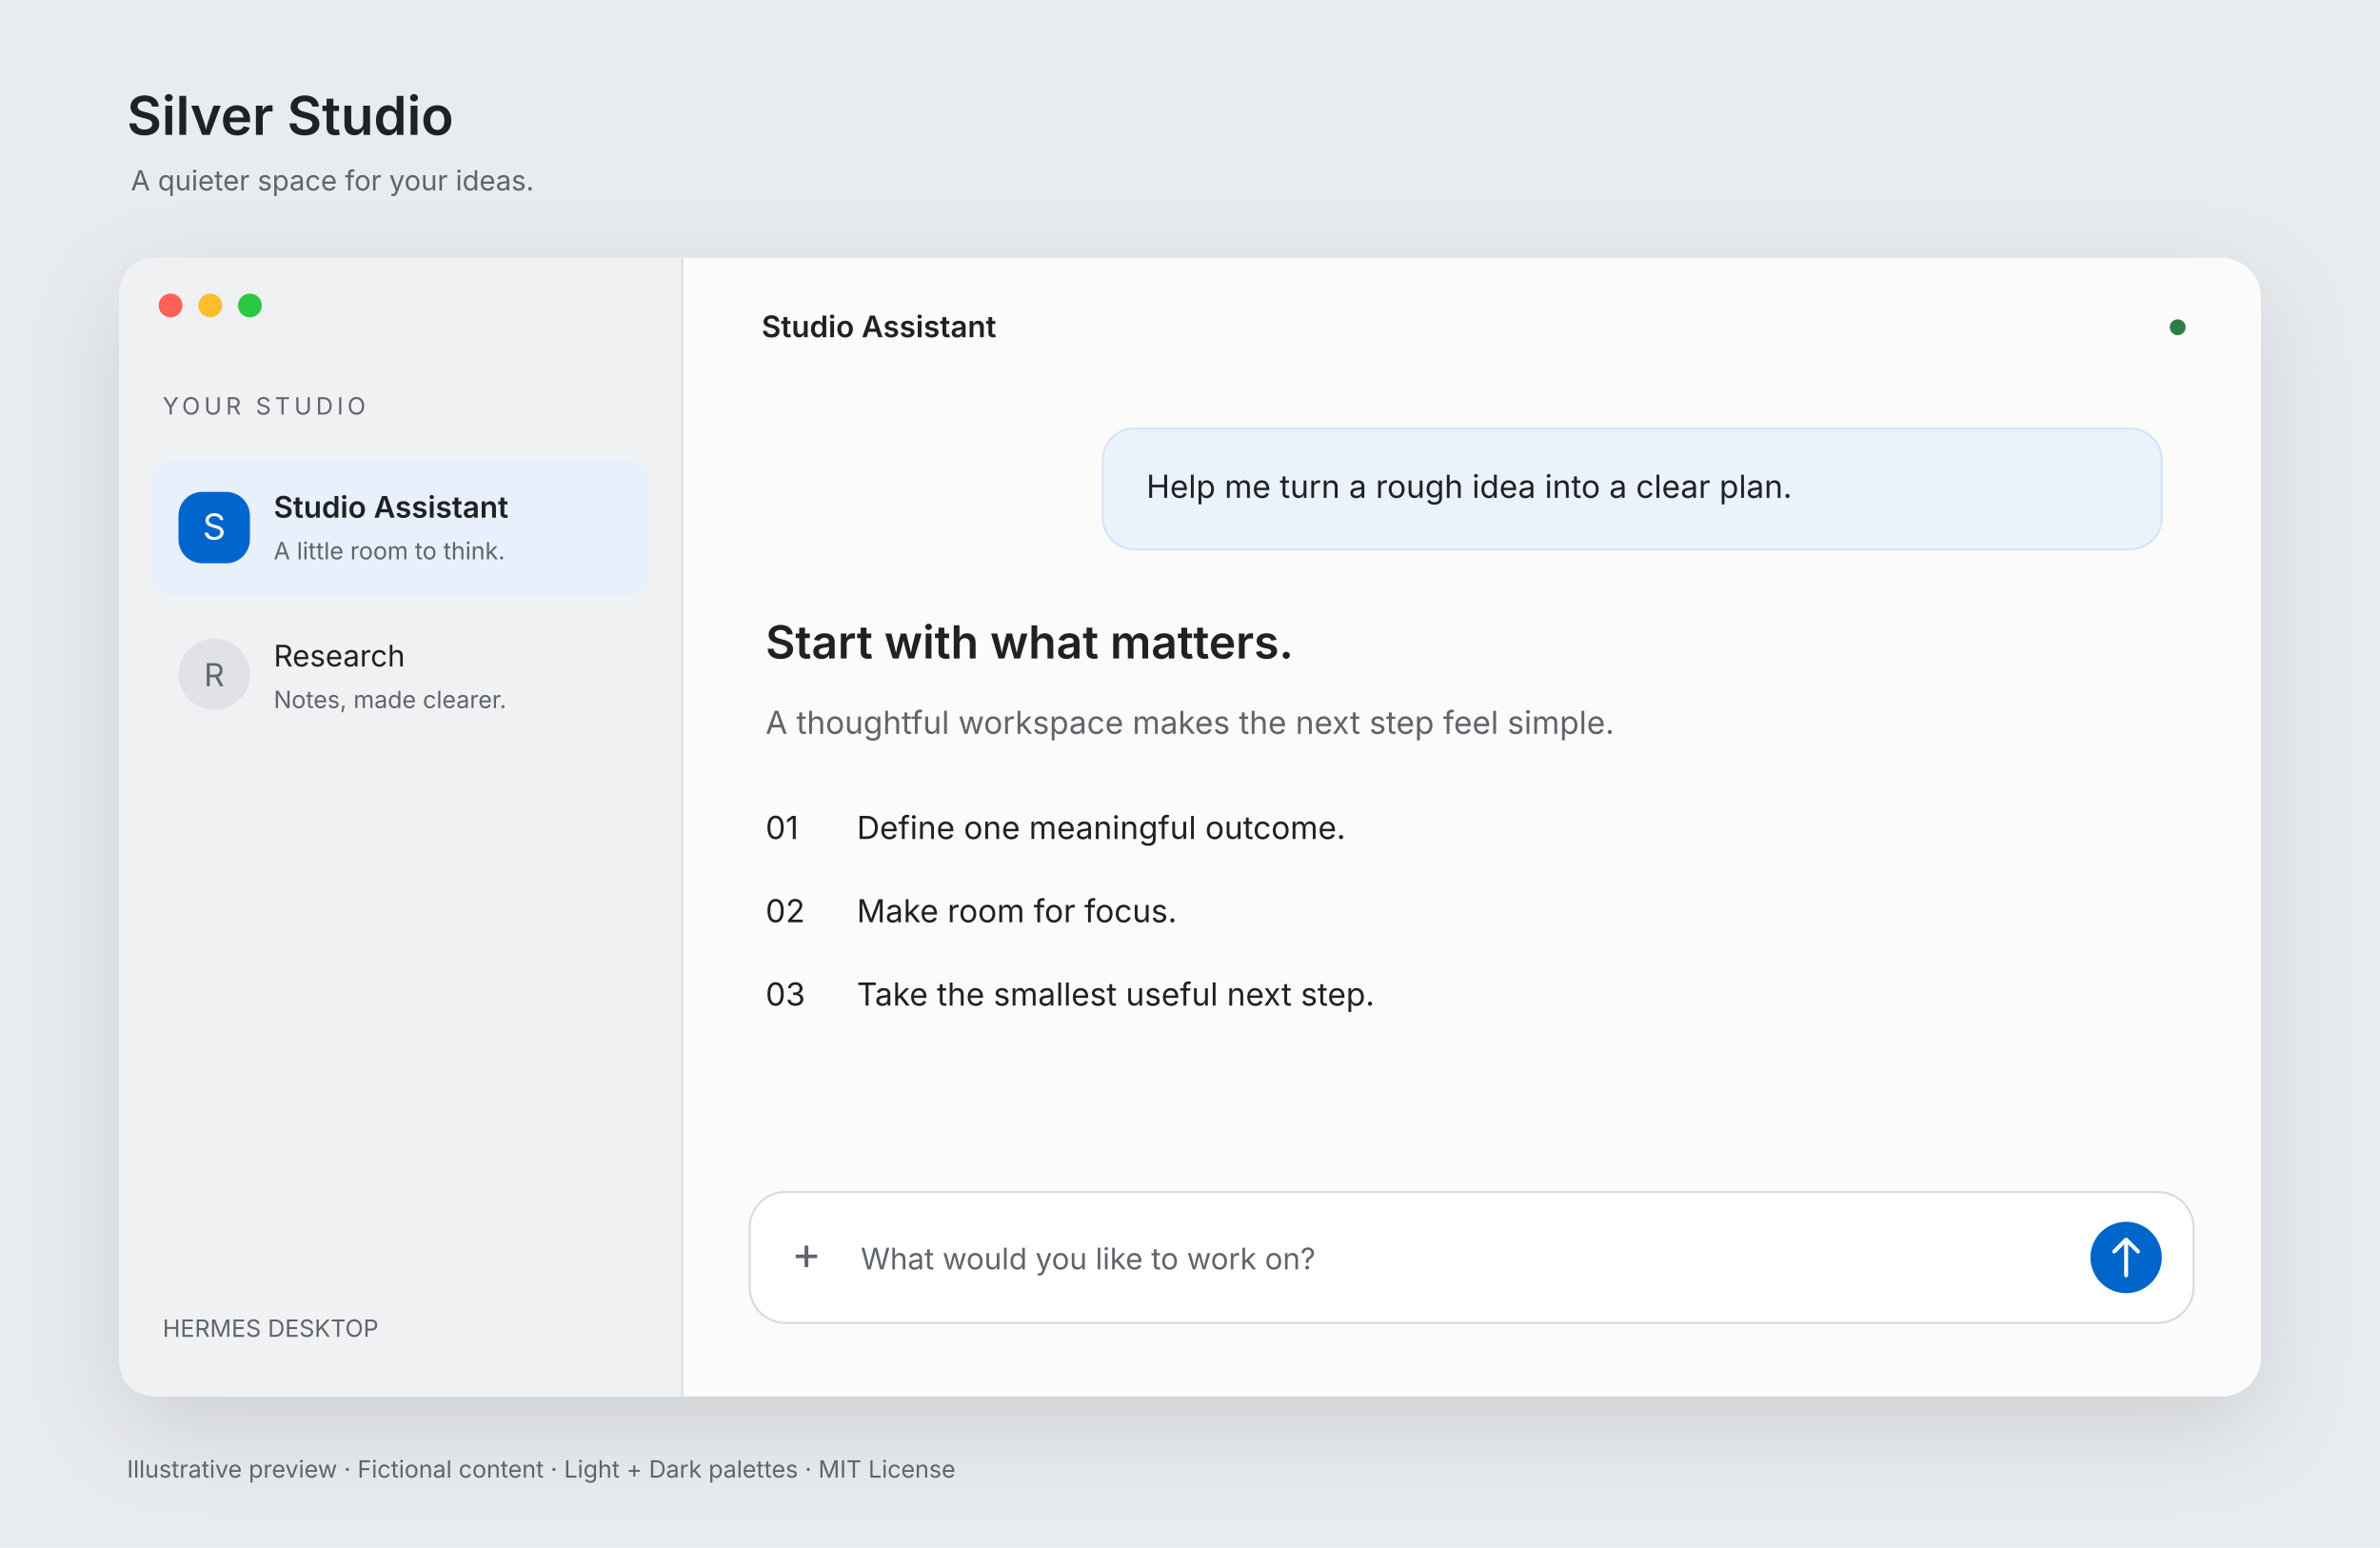
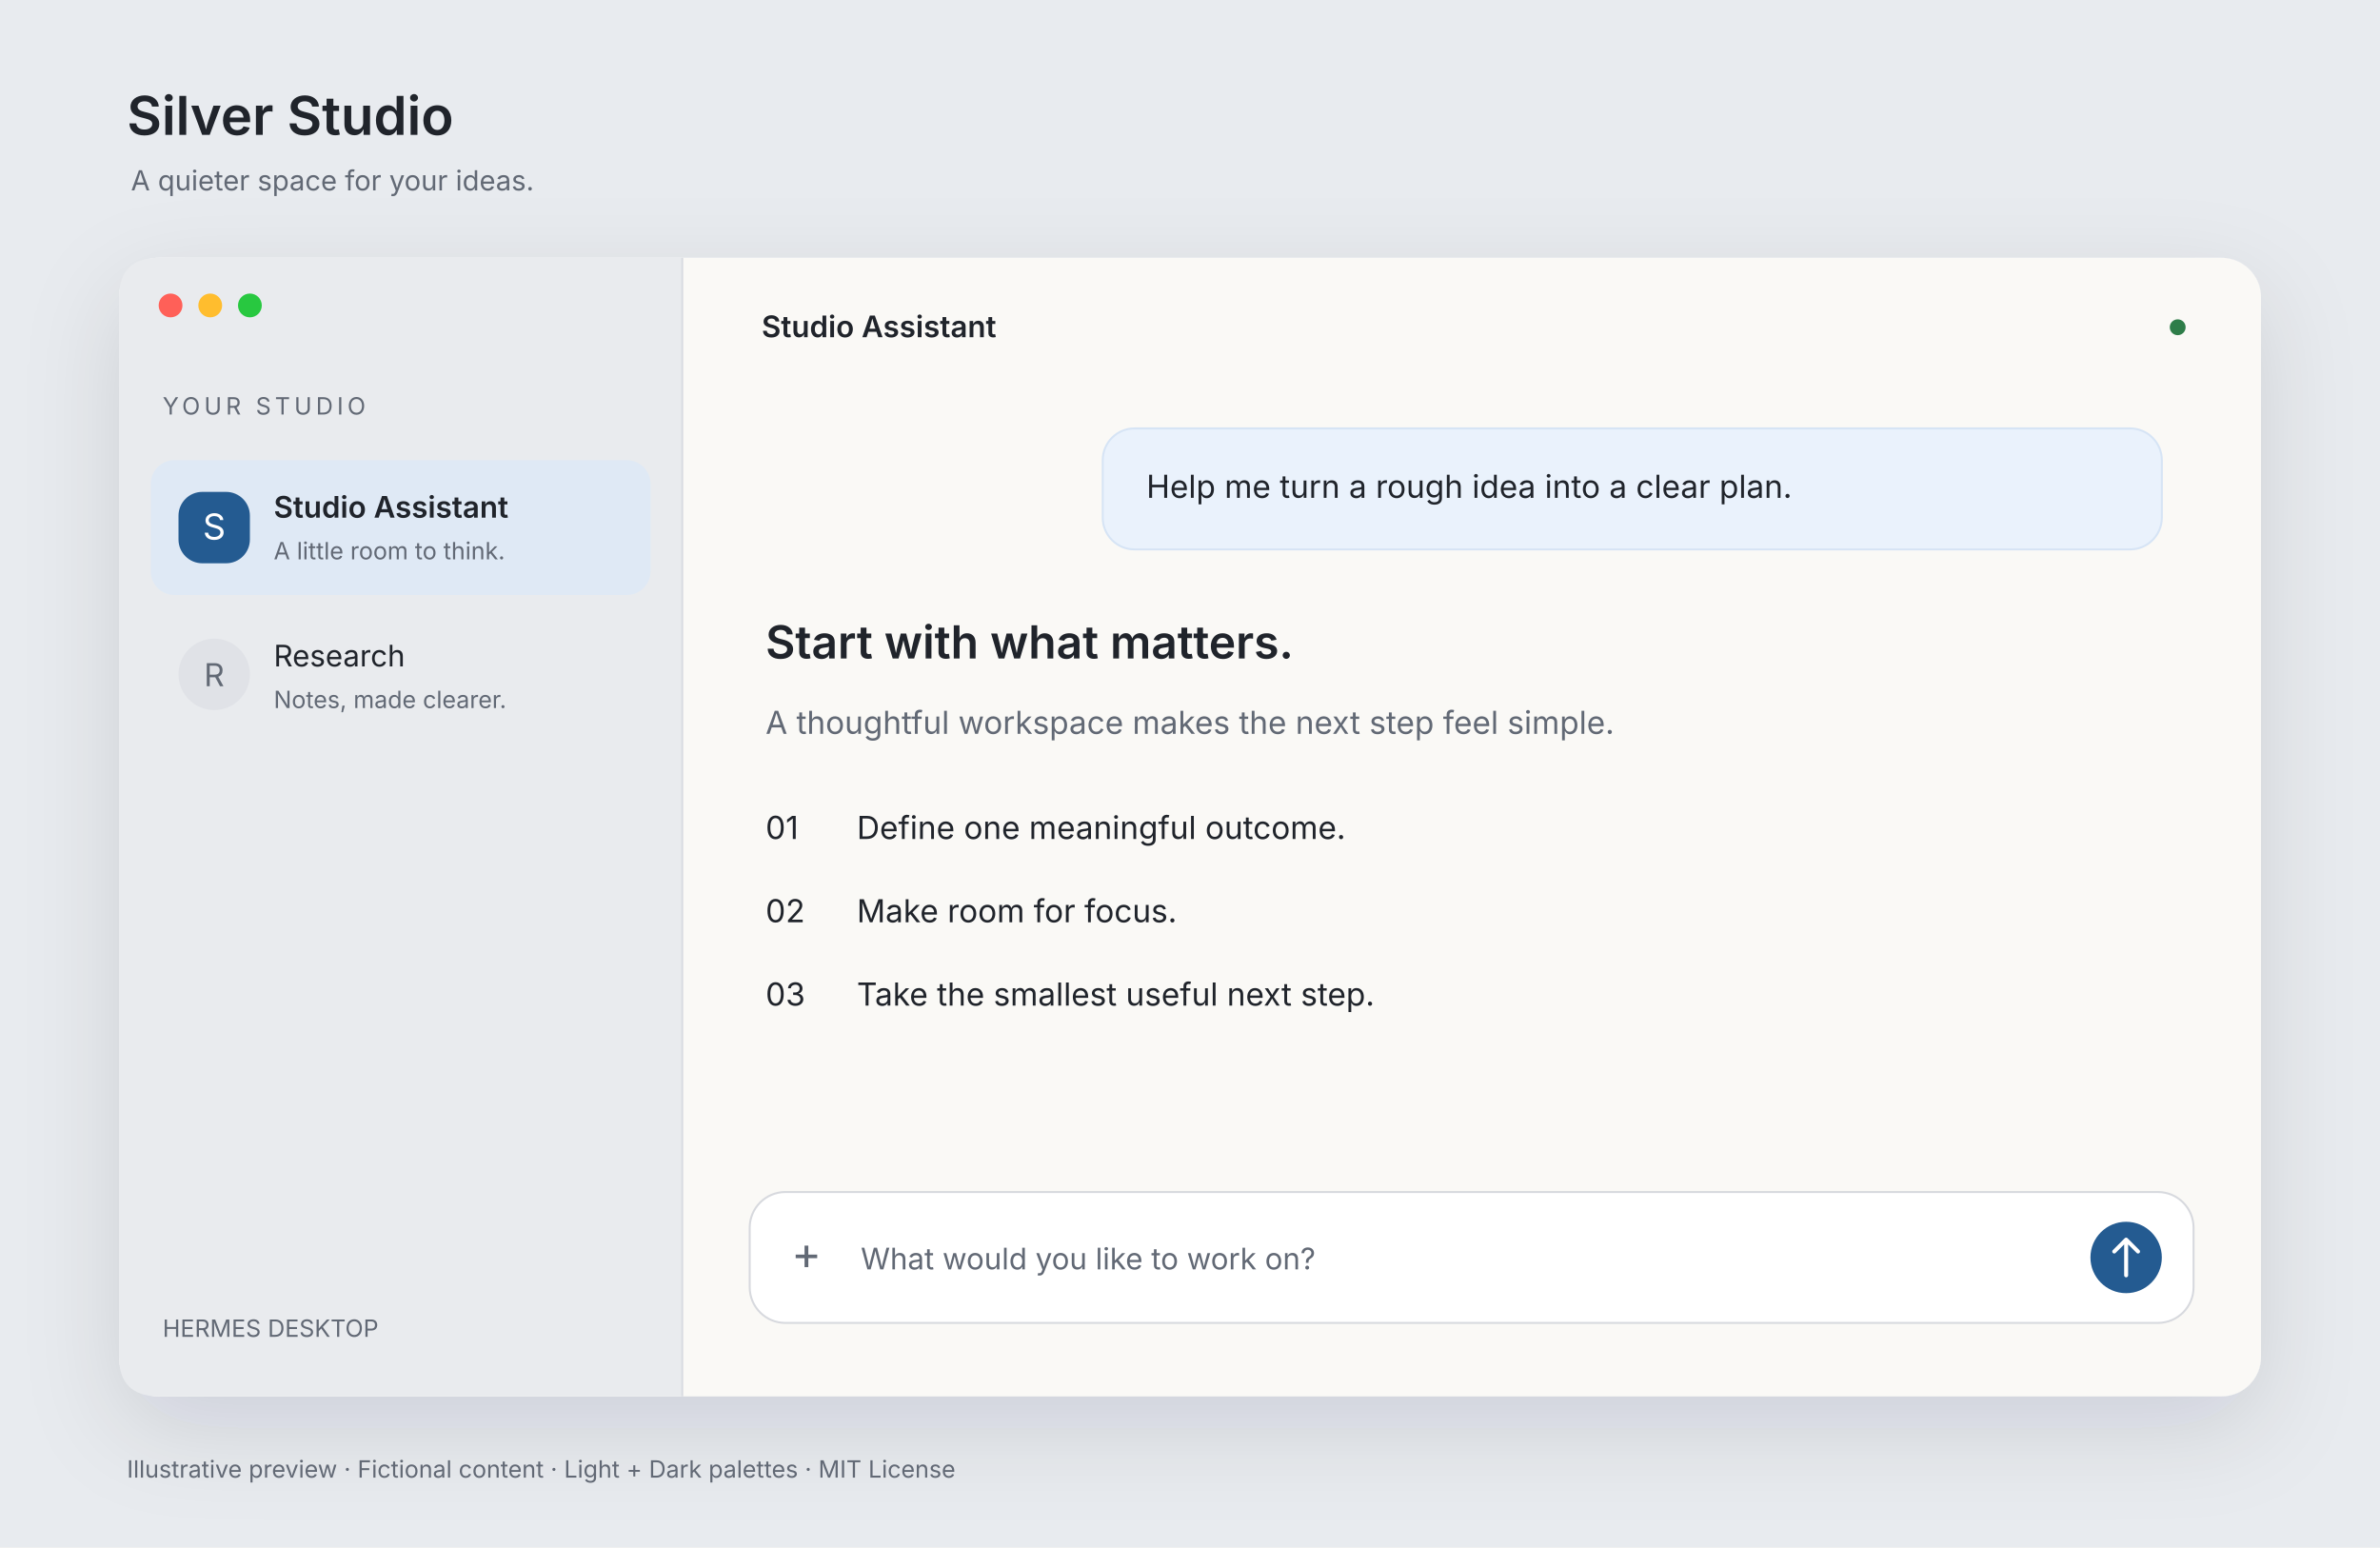
<svg xmlns="http://www.w3.org/2000/svg" width="1200" height="780" viewBox="0 0 1200 780" role="img" aria-labelledby="title desc">
  <defs>
    <filter id="shadow" x="-20%" y="-20%" width="140%" height="150%">
-       <feDropShadow dx="0" dy="16" stdDeviation="24" flood-color="#202124" flood-opacity=".12" />
+       <feDropShadow dx="0" dy="16" stdDeviation="24" flood-color="#20242B" flood-opacity=".12" />
    </filter>
  </defs>
  <rect width="1200" height="780" fill="#e8ebef" />
-   <g font-family="-apple-system,BlinkMacSystemFont,Segoe UI,sans-serif" fill="#202124">
+   <g font-family="-apple-system,BlinkMacSystemFont,Segoe UI,sans-serif" fill="#20242B">
    <text x="64" y="68" font-size="27" font-weight="600">Silver Studio</text>
-     <text x="66" y="96" font-size="14" fill="#60646b">A quieter space for your ideas.</text>
+     <text x="66" y="96" font-size="14" fill="#626975">A quieter space for your ideas.</text>
    <g filter="url(#shadow)">
-       <rect x="60" y="130" width="1080" height="574" rx="20" fill="#fbfbfa" />
+       <rect x="60" y="130" width="1080" height="574" rx="20" fill="#FAF9F6" />
    </g>
-     <path d="M80 130H344V704H80Q60 704 60 684V150Q60 130 80 130" fill="#f0f1f3" />
+     <path d="M80 130H344V704H80Q60 704 60 684V150Q60 130 80 130" fill="#E9EBEE" />
    <path d="M344 130V704" stroke="#d9dce1" />
    <circle cx="86" cy="154" r="6" fill="#ff6058" />
    <circle cx="106" cy="154" r="6" fill="#ffbd2e" />
    <circle cx="126" cy="154" r="6" fill="#28c840" />
-     <text x="82" y="209" font-size="12" letter-spacing="2" fill="#60646b">YOUR STUDIO</text>
-     <rect x="76" y="232" width="252" height="68" rx="12" fill="#e7f0fb" />
-     <rect x="90" y="248" width="36" height="36" rx="12" fill="#0066cc" />
+     <text x="82" y="209" font-size="12" letter-spacing="2" fill="#626975">YOUR STUDIO</text>
+     <rect x="76" y="232" width="252" height="68" rx="12" fill="#DFE9F5" />
+     <rect x="90" y="248" width="36" height="36" rx="12" fill="#245B91" />
    <text x="108" y="272" text-anchor="middle" fill="white" font-size="18">S</text>
    <text x="138" y="261" font-size="15" font-weight="600">Studio Assistant</text>
-     <text x="138" y="282" font-size="12" fill="#60646b">A little room to think.</text>
+     <text x="138" y="282" font-size="12" fill="#626975">A little room to think.</text>
    <circle cx="108" cy="340" r="18" fill="#e0e2e7" />
-     <text x="108" y="346" text-anchor="middle" font-size="16" fill="#60646b">R</text>
+     <text x="108" y="346" text-anchor="middle" font-size="16" fill="#626975">R</text>
    <text x="138" y="336" font-size="15">Research</text>
-     <text x="138" y="357" font-size="12" fill="#60646b">Notes, made clearer.</text>
-     <text x="82" y="674" font-size="12" fill="#60646b">HERMES DESKTOP</text>
+     <text x="138" y="357" font-size="12" fill="#626975">Notes, made clearer.</text>
+     <text x="82" y="674" font-size="12" fill="#626975">HERMES DESKTOP</text>
    <text x="384" y="170" font-size="15" font-weight="600">Studio Assistant</text>
    <circle cx="1098" cy="165" r="4" fill="#2e7d49" />
    <rect x="556" y="216" width="534" height="61" rx="16" fill="#eaf2fc" stroke="#d6e4f5" />
    <text x="578" y="251" font-size="16">Help me turn a rough idea into a clear plan.</text>
    <text x="386" y="332" font-size="23" font-weight="600">Start with what matters.</text>
-     <text x="386" y="370" font-size="16" fill="#60646b">A thoughtful workspace makes the next step feel simple.</text>
+     <text x="386" y="370" font-size="16" fill="#626975">A thoughtful workspace makes the next step feel simple.</text>
    <text x="386" y="423" font-size="16">01</text>
    <text x="432" y="423" font-size="16">Define one meaningful outcome.</text>
    <text x="386" y="465" font-size="16">02</text>
    <text x="432" y="465" font-size="16">Make room for focus.</text>
    <text x="386" y="507" font-size="16">03</text>
    <text x="432" y="507" font-size="16">Take the smallest useful next step.</text>
    <rect x="378" y="601" width="728" height="66" rx="18" fill="#fff" stroke="#d7d9de" />
-     <text x="399" y="640" font-size="23" fill="#60646b">+</text>
-     <text x="434" y="640" font-size="15" fill="#60646b">What would you like to work on?</text>
-     <circle cx="1072" cy="634" r="18" fill="#0066cc" />
+     <text x="399" y="640" font-size="23" fill="#626975">+</text>
+     <text x="434" y="640" font-size="15" fill="#626975">What would you like to work on?</text>
+     <circle cx="1072" cy="634" r="18" fill="#245B91" />
    <path d="M1072 643V625M1066 631L1072 625L1078 631" fill="none" stroke="white" stroke-width="2" stroke-linecap="round" stroke-linejoin="round" />
-     <text x="64" y="745" font-size="12" fill="#60646b">Illustrative preview · Fictional content · Light + Dark palettes · MIT License</text>
+     <text x="64" y="745" font-size="12" fill="#626975">Illustrative preview · Fictional content · Light + Dark palettes · MIT License</text>
  </g>
</svg>
